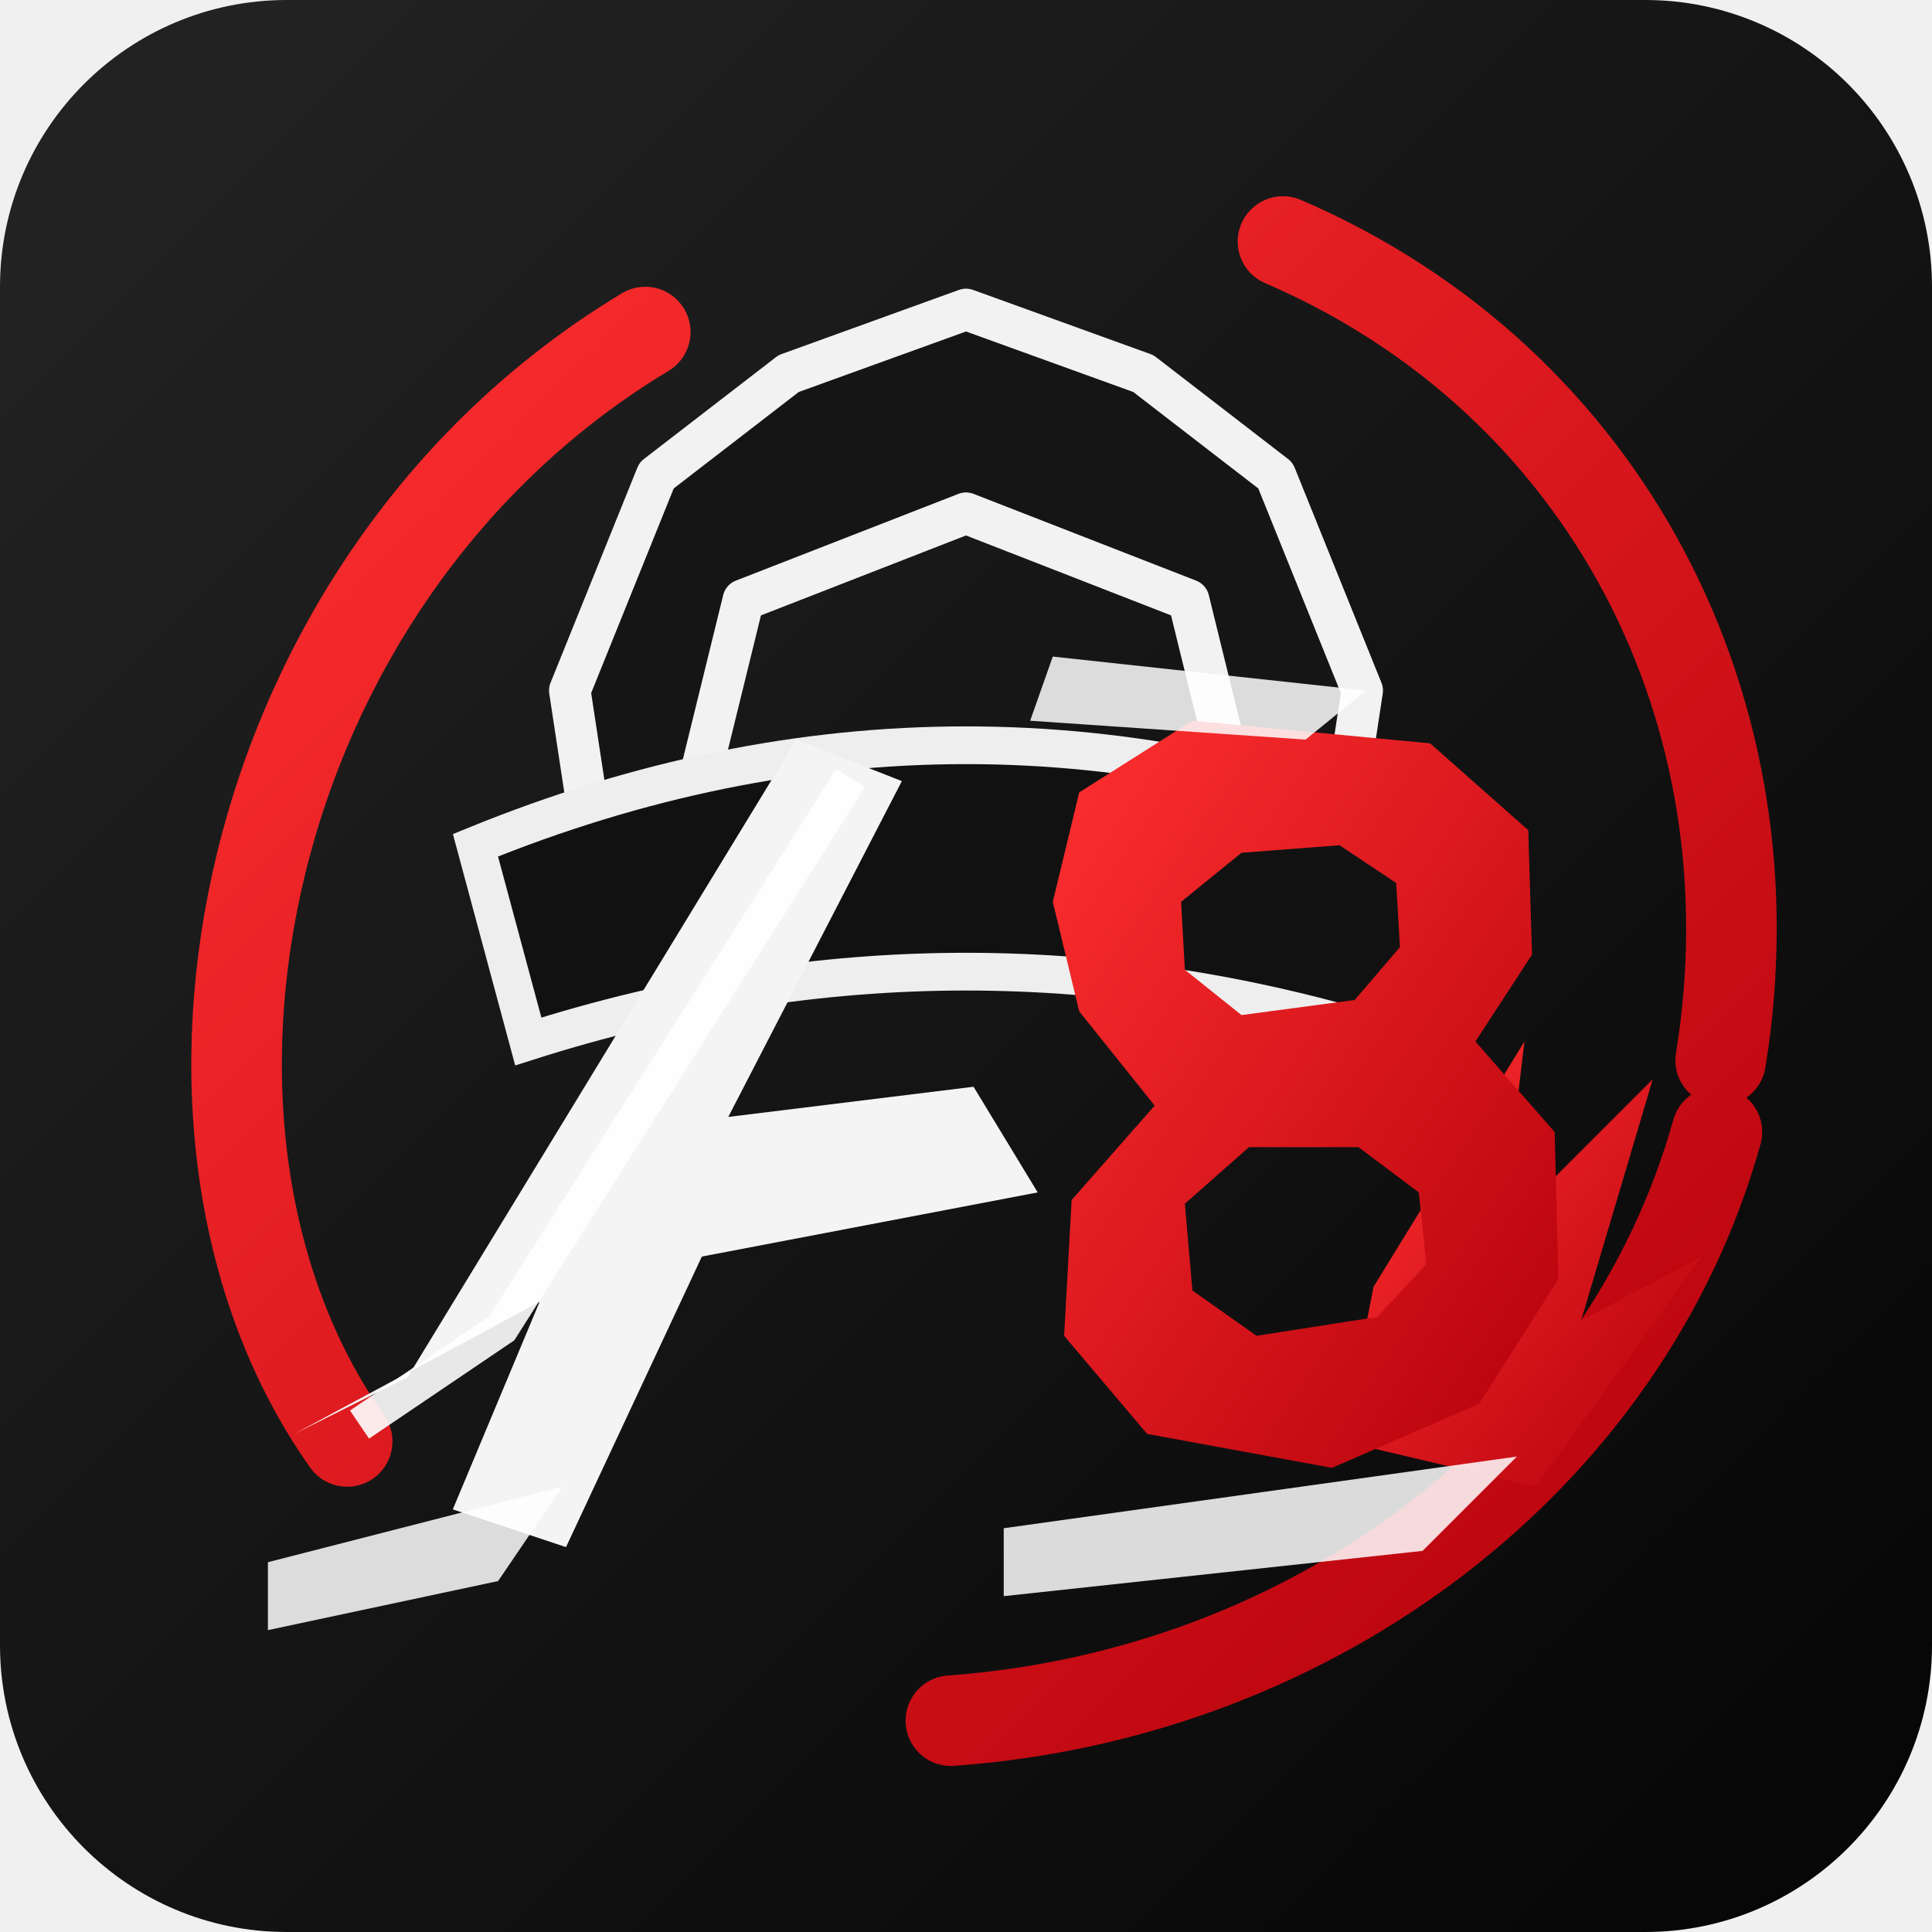
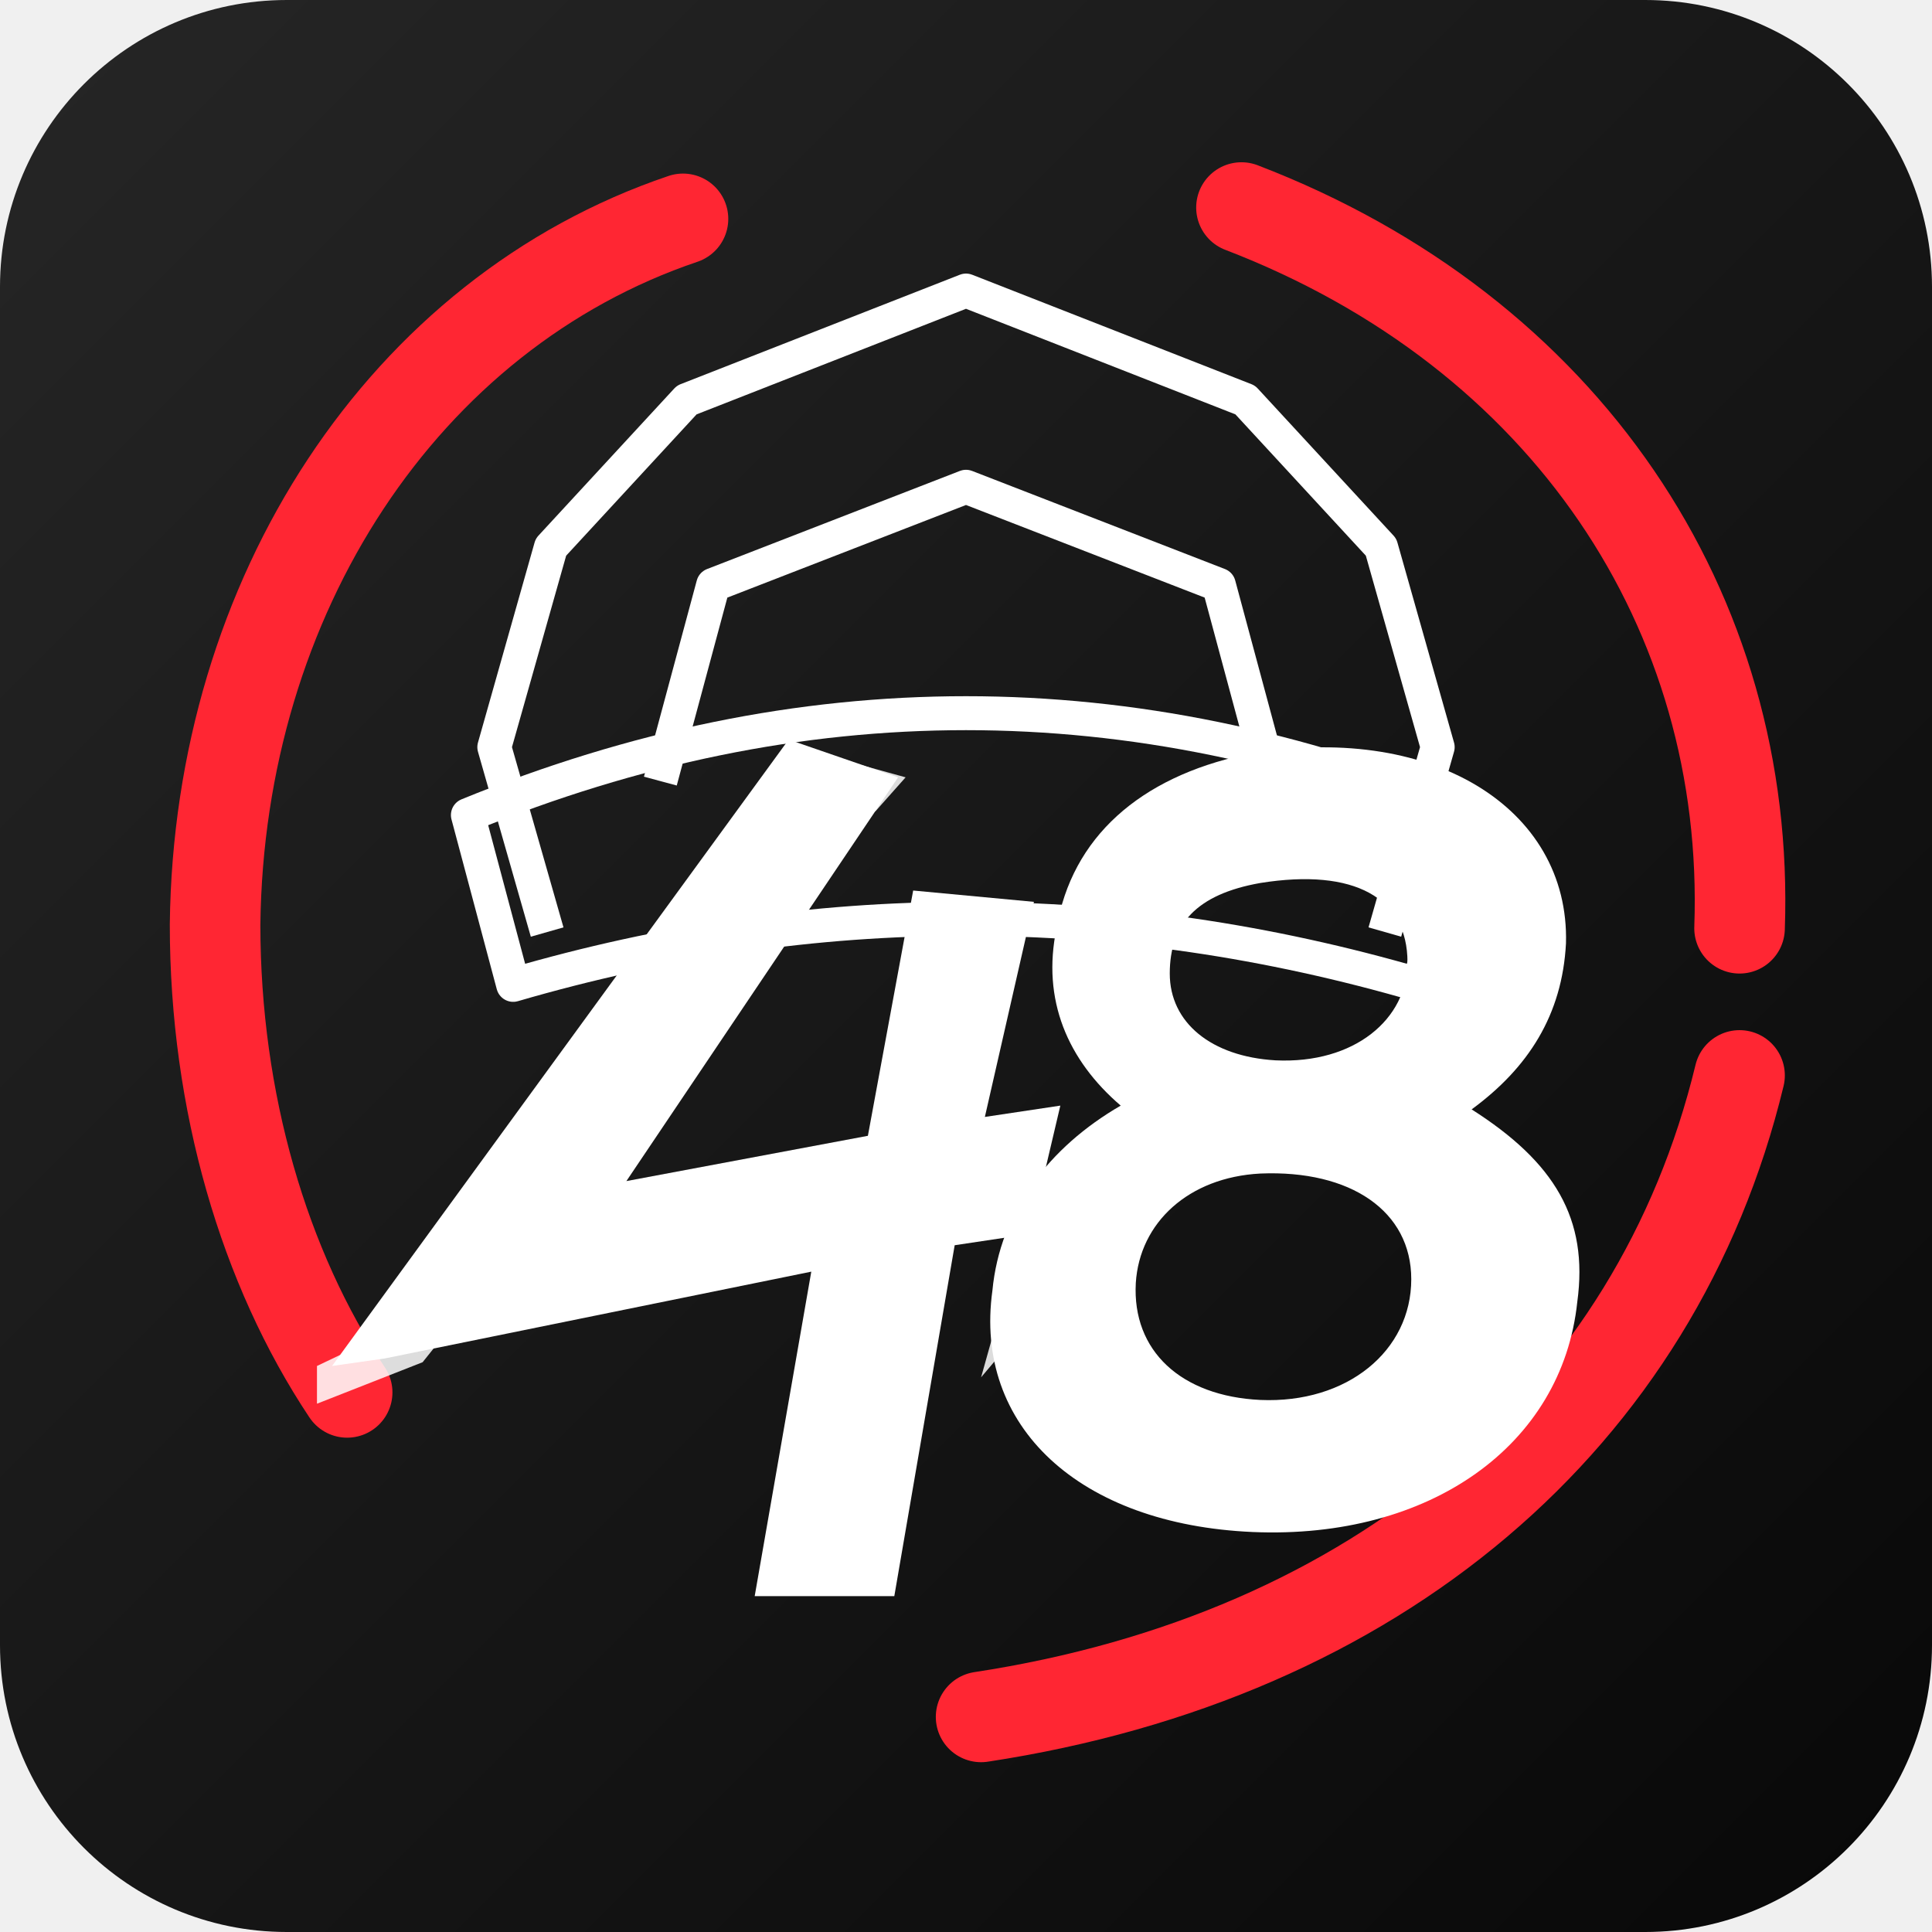
- <svg xmlns="http://www.w3.org/2000/svg" viewBox="0 0 512 512">
+ <svg xmlns="http://www.w3.org/2000/svg" viewBox="0 0 512 512" role="img" aria-label="FFH 48 Feuerwehr Logo">
  <defs>
    <linearGradient id="bg" x1="0" y1="0" x2="1" y2="1">
-       <stop offset="0" stop-color="#242424" />
-       <stop offset="1" stop-color="#050505" />
-     </linearGradient>
-     <linearGradient id="red" x1="0" y1="0" x2="1" y2="1">
-       <stop offset="0" stop-color="#ff3030" />
-       <stop offset="1" stop-color="#b4000b" />
+       <stop stop-color="#262626" />
+       <stop offset="1" stop-color="#080808" />
    </linearGradient>
  </defs>
  <rect width="512" height="512" rx="76" fill="url(#bg)" />
-   <path d="M92 382C34 300 63 153 171 88M340 64C426 101 471 189 456 281M455 300C431 386 349 449 252 456" fill="none" stroke="url(#red)" stroke-width="24" stroke-linecap="round" />
-   <path d="M158 229L151 183 174 126 209 99 256 82 303 99 338 126 361 183 354 229 329 216 315 159 256 136 197 159 183 216Z" fill="#151515" stroke="#f2f2f2" stroke-width="11" stroke-linejoin="round" />
-   <path d="M126 224Q256 171 386 224L372 276Q256 239 140 276Z" fill="#111" stroke="#eee" stroke-width="10" />
-   <path d="M364 341L404 276 398 326 438 286 419 350 451 333 407 394 356 382Z" fill="url(#red)" />
-   <path d="M78 380L108 365 211 196 239 207 193 296 258 288 275 316 186 333 150 410 120 400 143 345Z" fill="#f4f4f4" />
-   <path d="M99 375L133 352 223 210" fill="none" stroke="#fff" stroke-width="9" stroke-linecap="square" opacity=".9" />
-   <path d="M286 210L316 191 379 197 405 220 406 253 391 276 412 300 413 339 392 372 353 389 304 380 282 354 284 318 306 293 286 268 279 239Z M329 226L313 239 314 257 329 269 359 265 371 251 370 234 355 224ZM331 304L314 319 316 342 333 354 365 349 378 335 376 316 360 304Z" fill="url(#red)" fill-rule="evenodd" />
-   <path d="M71 414l78-20-17 25-61 13ZM266 405l136-19-25 25-111 12ZM279 174l83 9-16 13-73-5Z" fill="#fff" opacity=".85" />
+   <g fill="none" stroke="#ff2633" stroke-width="24" stroke-linecap="round">
+     <path d="M181 58C107 83 58 158 57 245c0 47 13 91 35 124" />
+     <path d="M329 55c86 33 135 107 132 191" />
+     <path d="M461 285c-22 91-96 154-201 170" />
+   </g>
+   <g fill="none" stroke="#fff" stroke-width="9" stroke-linejoin="round">
+     <path d="M145 247l-14-49 15-53 36-39 74-29 74 29 36 39 15 53-14 49" />
+     <path d="M175 207l14-52 67-26 67 26 14 52" />
+     <path d="M124 216q132-54 264 0l-12 45q-120-35-240 0z" />
+   </g>
+   <path fill="#fff" d="M88 362L209 196l29 10-72 107 64-12 12-65 32 3-13 57 20-3-8 34-20 3-16 93-37 0 15-86-113 23z" />
+   <path fill="#fff" fill-rule="evenodd" d="M330 200c49-9 86 14 85 50-1 19-10 33-25 44 22 14 31 29 28 51-4 38-39 63-86 61-46-2-74-28-69-64 2-21 15-38 34-49-14-12-21-28-17-47 4-24 22-40 50-46zm4 34c-17 3-24 11-24 24 0 13 11 22 28 23 21 1 35-11 35-26 0-17-14-25-39-21zm0 77c-19 1-32 13-33 29-1 18 12 30 33 31 23 1 40-13 40-32 0-18-16-29-40-28z" />
+   <g fill="#fff" opacity=".85">
+     <path d="M84 362l44-21-16 20-28 11z" />
+     <path d="M211 198l29 8-8 9-25-6z" />
+     <path d="M267 340l-7 25 11-13z" />
+   </g>
</svg>
